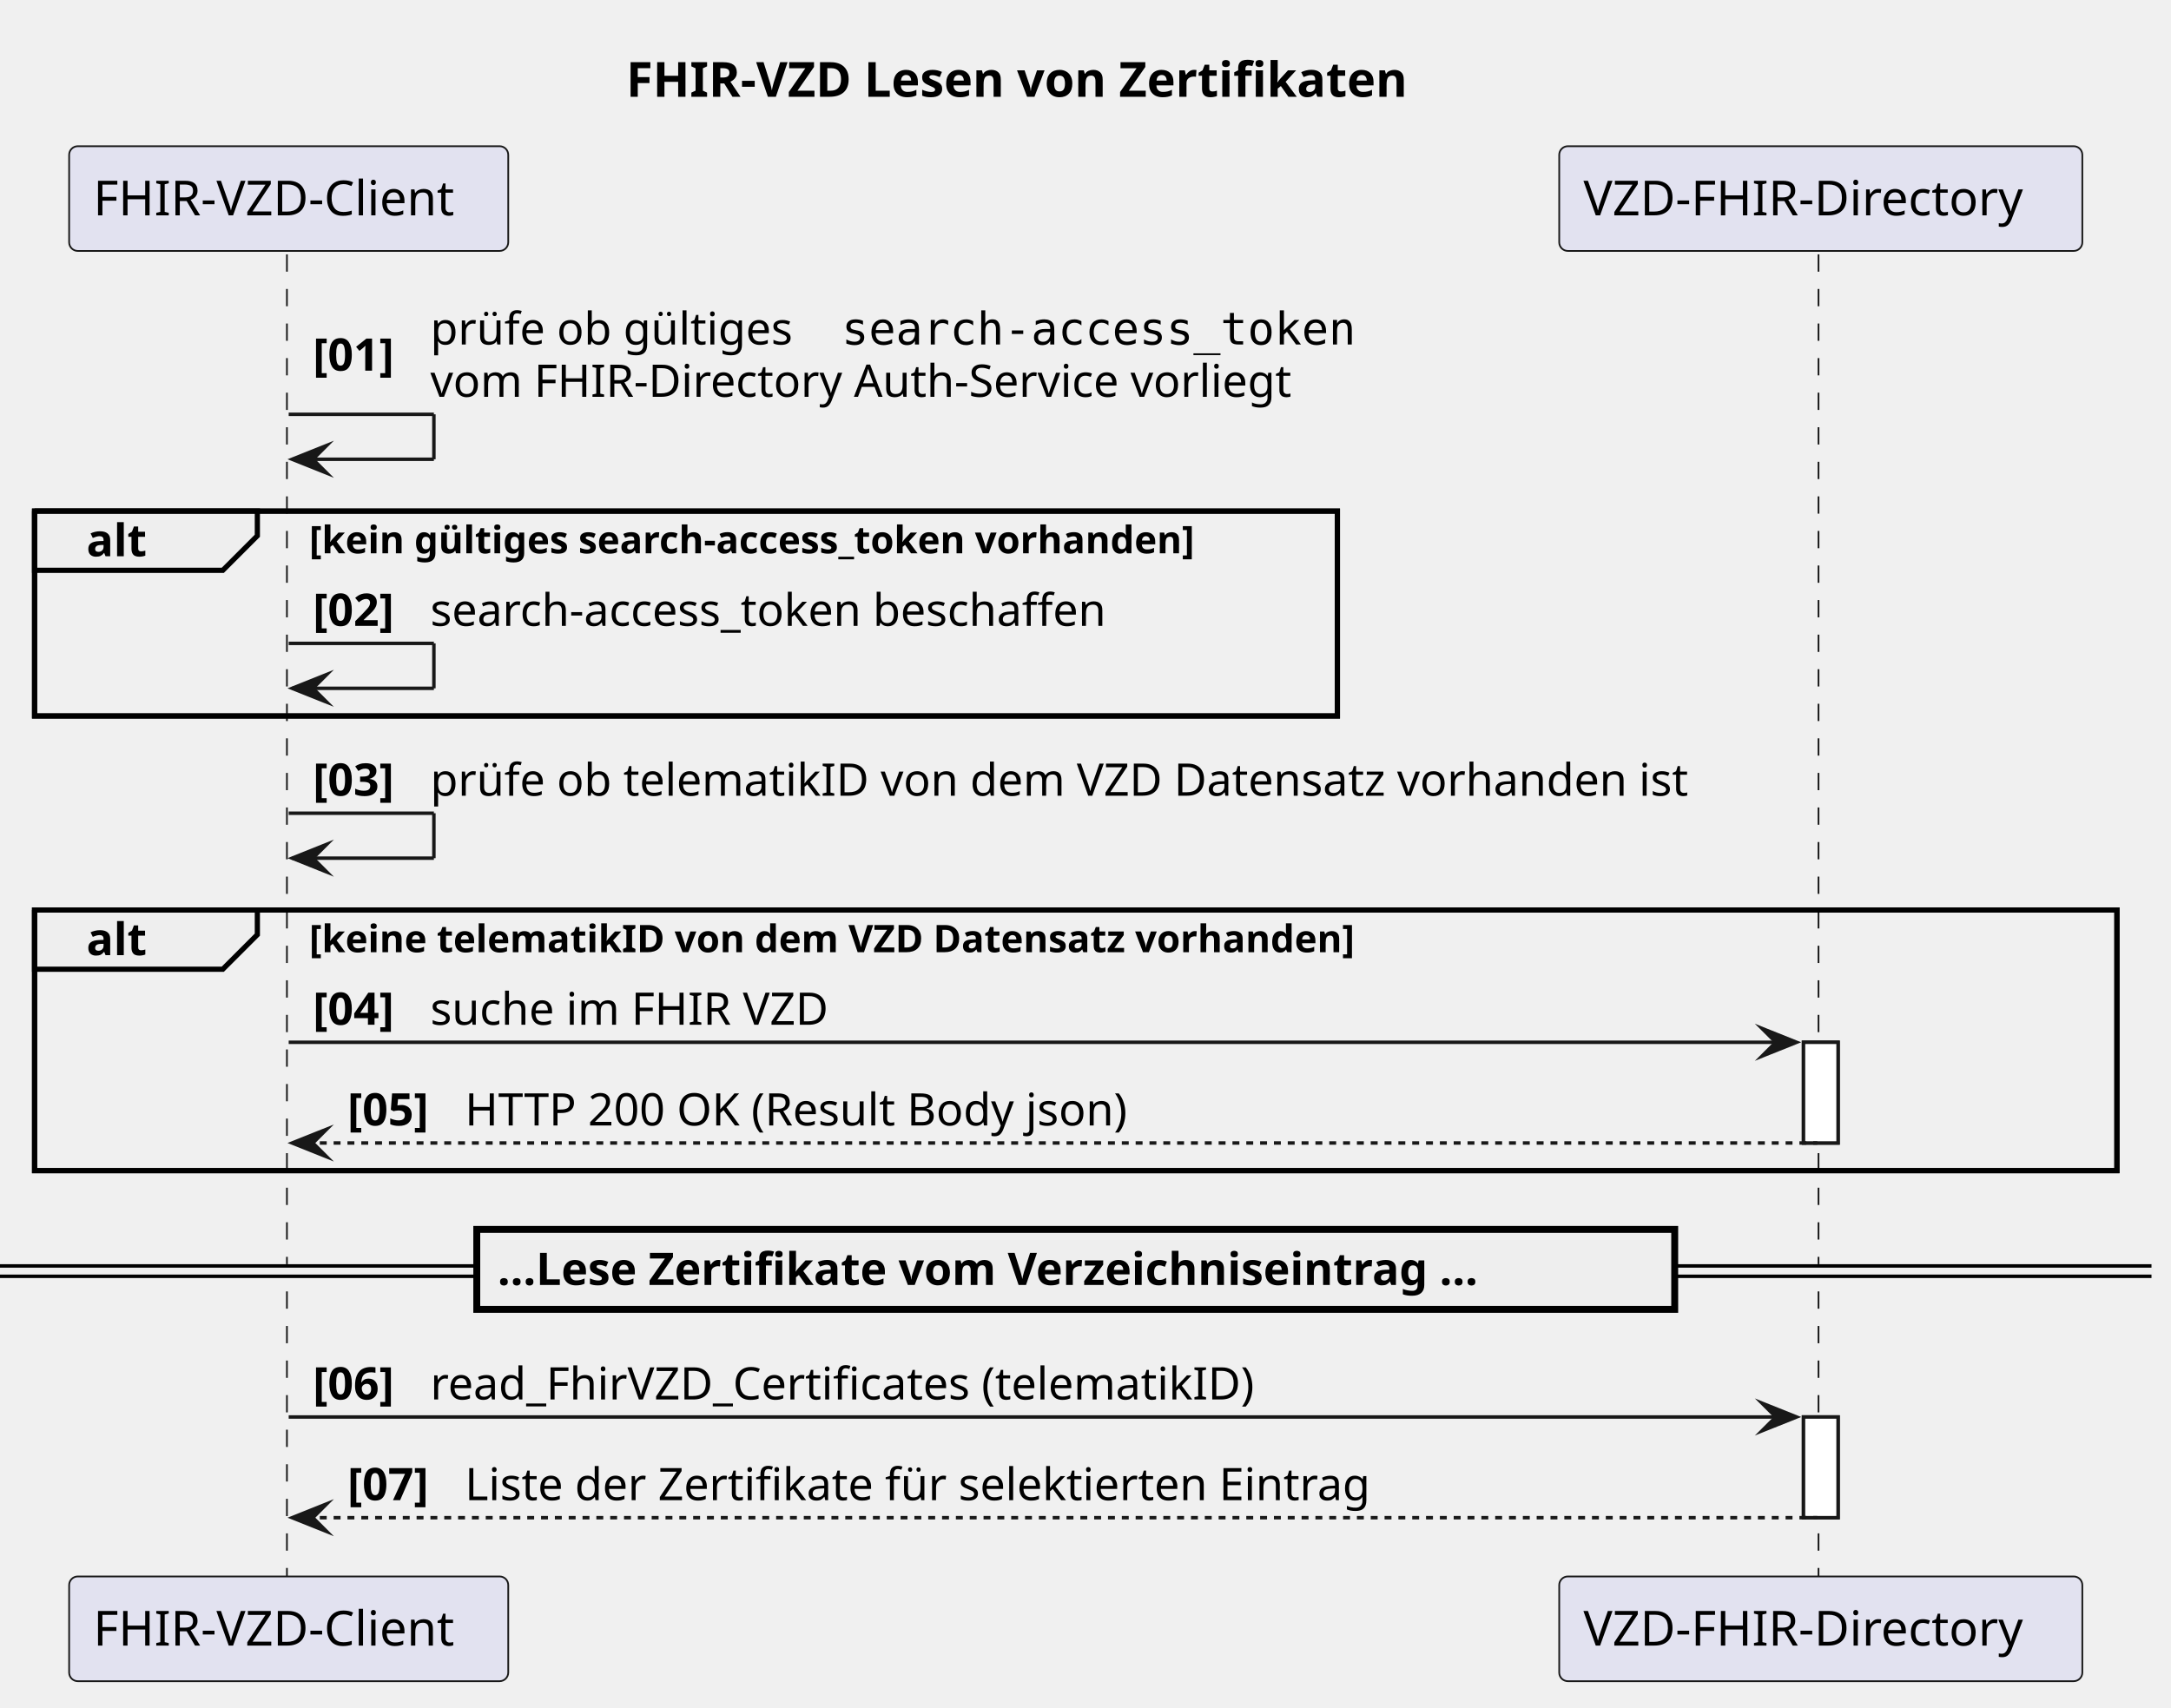
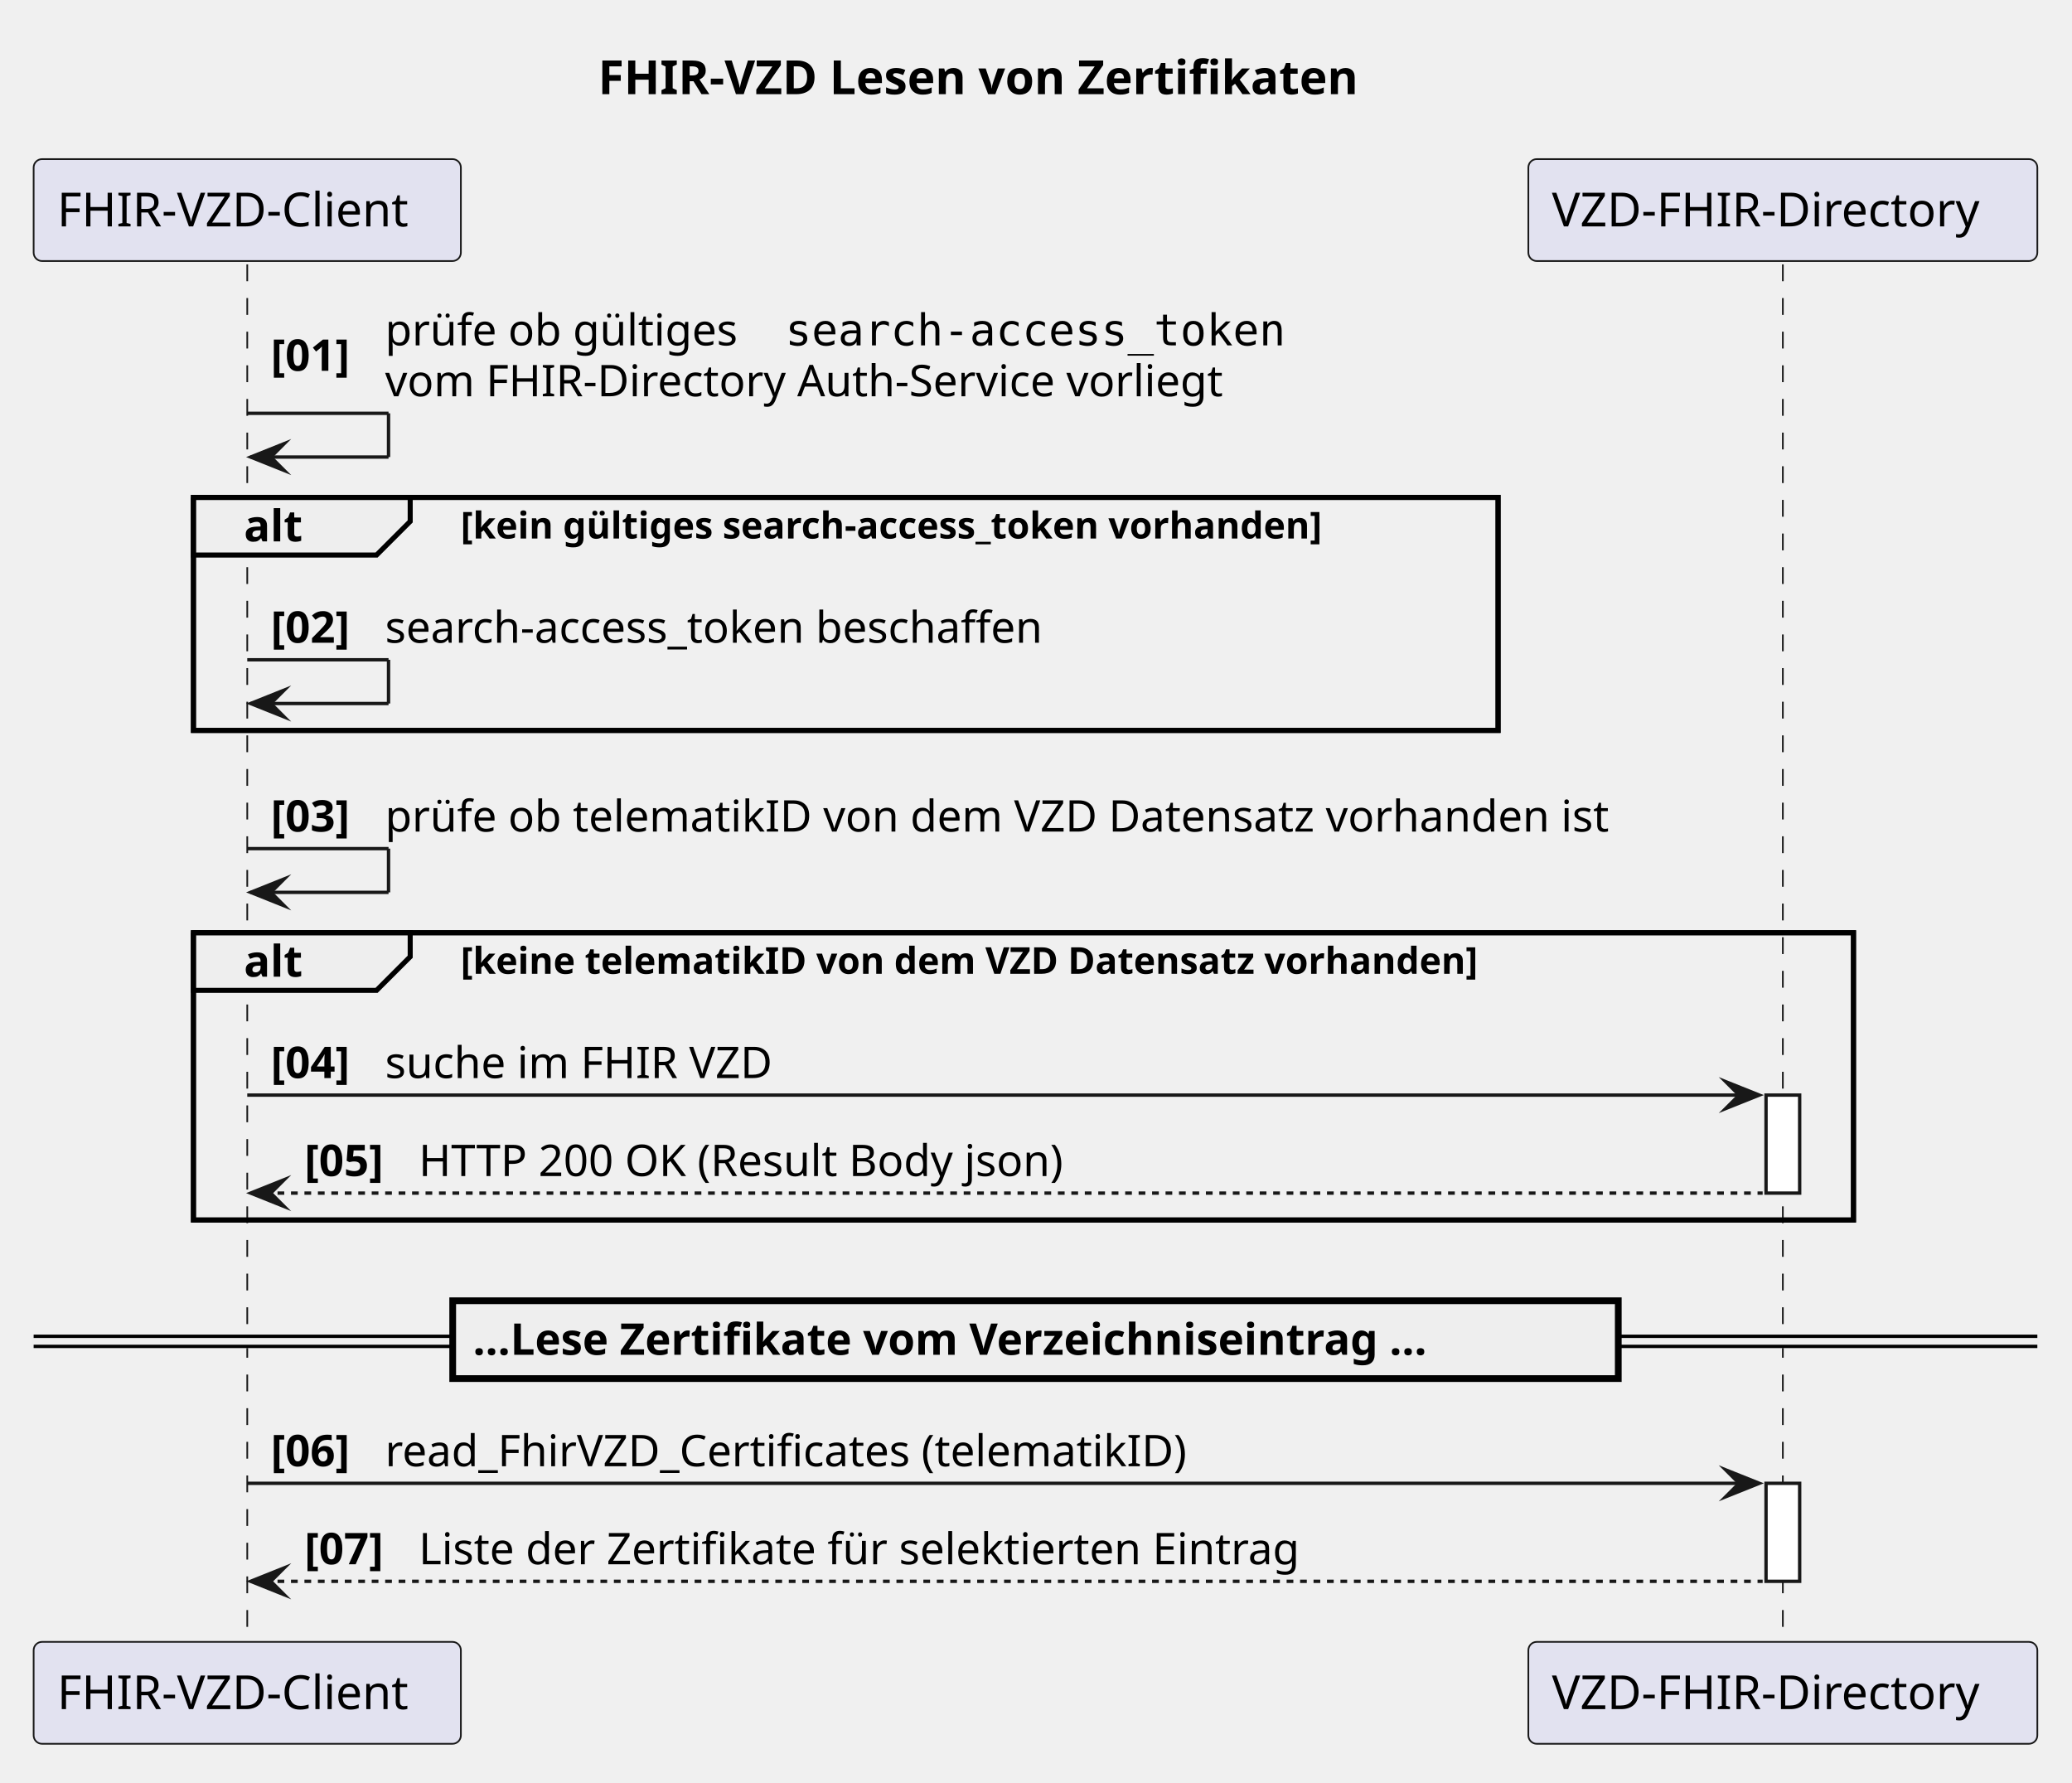
- <svg xmlns="http://www.w3.org/2000/svg" contentStyleType="text/css" data-diagram-type="SEQUENCE" height="494px" preserveAspectRatio="none" style="width:628px;height:494px;background:#FFFFFF;" version="1.1" viewBox="0 0 628 494" width="628px" zoomAndPan="magnify">
+ <svg xmlns="http://www.w3.org/2000/svg" version="1.1" data-diagram-type="SEQUENCE" style="width:616px;height:530px;background:#FFFFFF;" width="616px" height="530px" viewBox="0 0 616 530" zoomAndPan="magnify" preserveAspectRatio="none" contentStyleType="text/css">
  <defs />
-   <g>
+   <g font-family="sans-serif" lengthAdjust="spacing">
    <g class="title" data-source-line="2">
-       <text fill="#000000" font-family="sans-serif" font-size="14" font-weight="700" lengthAdjust="spacing" textLength="259.075" x="181.14" y="27.995">FHIR-VZD Lesen von Zertifikaten</text>
+       <text x="177.811" y="27.995" fill="#000" font-size="14" textLength="259.075" font-weight="700">FHIR-VZD Lesen von Zertifikaten</text>
+     </g>
+     <rect x="57.509" y="147.859" width="387.867" height="69.266" fill="none" style="stroke:#000;stroke-width:1.5;" />
+     <rect x="57.509" y="277.258" width="493.527" height="85.398" fill="none" style="stroke:#000;stroke-width:1.5;" />
+     <g>
+       <rect x="70.009" y="78.594" width="8" height="409.461" fill="#000" fill-opacity="0" />
+       <line x1="73.509" y1="78.594" x2="73.509" y2="488.055" style="stroke:#181818;stroke-width:0.5;stroke-dasharray:5,5;" />
    </g>
    <g>
-       <rect fill="#FFFFFF" height="29.133" style="stroke:#181818;stroke-width:1;" width="10" x="521.694" y="301.523" />
+       <rect x="526.536" y="78.594" width="8" height="409.461" fill="#000" fill-opacity="0" />
+       <line x1="530.036" y1="78.594" x2="530.036" y2="488.055" style="stroke:#181818;stroke-width:0.5;stroke-dasharray:5,5;" />
    </g>
    <g>
-       <rect fill="#FFFFFF" height="29.133" style="stroke:#181818;stroke-width:1;" width="10" x="521.694" y="409.922" />
-     </g>
-     <rect fill="none" height="59.266" style="stroke:#000000;stroke-width:1.5;" width="376.867" x="10" y="147.859" />
-     <rect fill="none" height="75.398" style="stroke:#000000;stroke-width:1.5;" width="602.355" x="10" y="263.258" />
-     <g class="participant-lifeline" data-entity-uid="part1" data-qualified-name="FhirVzdClient" data-source-line="4" id="part1-lifeline">
-       <g>
-         <rect fill="#000000" fill-opacity="0" height="383.461" width="8" x="79.509" y="73.594" />
-         <line style="stroke:#181818;stroke-width:0.5;stroke-dasharray:5,5;" x1="83" x2="83" y1="73.594" y2="457.055" />
-       </g>
-     </g>
-     <g class="participant-lifeline" data-entity-uid="part2" data-qualified-name="fp" data-source-line="7" id="part2-lifeline">
-       <g>
-         <rect fill="#000000" fill-opacity="0" height="383.461" width="8" x="522.694" y="73.594" />
-         <line style="stroke:#181818;stroke-width:0.5;stroke-dasharray:5,5;" x1="526.034" x2="526.034" y1="73.594" y2="457.055" />
-       </g>
-     </g>
-     <g class="participant participant-head" data-entity-uid="part1" data-qualified-name="FhirVzdClient" data-source-line="4" id="part1-head">
-       <rect fill="#E2E2F0" height="30.297" rx="2.5" ry="2.5" style="stroke:#181818;stroke-width:0.5;" width="127.019" x="20" y="42.297" />
-       <text fill="#000000" font-family="sans-serif" font-size="14" lengthAdjust="spacing" textLength="113.019" x="27" y="62.292">FHIR-VZD-Client</text>
-     </g>
-     <g class="participant participant-tail" data-entity-uid="part1" data-qualified-name="FhirVzdClient" data-source-line="4" id="part1-tail">
-       <rect fill="#E2E2F0" height="30.297" rx="2.5" ry="2.5" style="stroke:#181818;stroke-width:0.5;" width="127.019" x="20" y="456.055" />
-       <text fill="#000000" font-family="sans-serif" font-size="14" lengthAdjust="spacing" textLength="113.019" x="27" y="476.05">FHIR-VZD-Client</text>
-     </g>
-     <g class="participant participant-head" data-entity-uid="part2" data-qualified-name="fp" data-source-line="7" id="part2-head">
-       <rect fill="#E2E2F0" height="30.297" rx="2.5" ry="2.5" style="stroke:#181818;stroke-width:0.5;" width="151.32" x="451.034" y="42.297" />
-       <text fill="#000000" font-family="sans-serif" font-size="14" lengthAdjust="spacing" textLength="137.32" x="458.034" y="62.292">VZD-FHIR-Directory</text>
-     </g>
-     <g class="participant participant-tail" data-entity-uid="part2" data-qualified-name="fp" data-source-line="7" id="part2-tail">
-       <rect fill="#E2E2F0" height="30.297" rx="2.5" ry="2.5" style="stroke:#181818;stroke-width:0.5;" width="151.32" x="451.034" y="456.055" />
-       <text fill="#000000" font-family="sans-serif" font-size="14" lengthAdjust="spacing" textLength="137.32" x="458.034" y="476.05">VZD-FHIR-Directory</text>
+       <rect x="525.036" y="325.523" width="10" height="29.133" fill="#FFF" style="stroke:#181818;stroke-width:1;" />
    </g>
    <g>
-       <rect fill="#FFFFFF" height="29.133" style="stroke:#181818;stroke-width:1;" width="10" x="521.694" y="301.523" />
+       <rect x="525.036" y="440.922" width="10" height="29.133" fill="#FFF" style="stroke:#181818;stroke-width:1;" />
    </g>
-     <g>
-       <rect fill="#FFFFFF" height="29.133" style="stroke:#181818;stroke-width:1;" width="10" x="521.694" y="409.922" />
-     </g>
-     <g class="message" data-entity-1="part1" data-entity-2="part1" data-source-line="10" id="msg1">
-       <line style="stroke:#181818;stroke-width:1;" x1="83.509" x2="125.509" y1="119.859" y2="119.859" />
-       <line style="stroke:#181818;stroke-width:1;" x1="125.509" x2="125.509" y1="119.859" y2="132.859" />
-       <line style="stroke:#181818;stroke-width:1;" x1="84.509" x2="125.509" y1="132.859" y2="132.859" />
-       <polygon fill="#181818" points="94.509,128.859,84.509,132.859,94.509,136.859,90.509,132.859" style="stroke:#181818;stroke-width:1;stroke-linejoin:miter;stroke-miterlimit:10;" />
-       <text fill="#000000" font-family="sans-serif" font-size="13" font-weight="700" lengthAdjust="spacing" textLength="29.974" x="90.509" y="107.227">[01]</text>
-       <text fill="#000000" font-family="sans-serif" font-size="13" lengthAdjust="spacing" textLength="114.848" x="124.483" y="99.661">prüfe ob  gültiges</text>
-       <text fill="#000000" font-family="monospace" font-size="13" lengthAdjust="spacing" textLength="148.707" x="243.463" y="99.661">search-access_token</text>
-       <text fill="#000000" font-family="sans-serif" font-size="13" lengthAdjust="spacing" textLength="268.487" x="124.483" y="114.793">vom FHIR-Directory Auth-Service vorliegt</text>
-     </g>
-     <path d="M10,147.859 L74.443,147.859 L74.443,154.992 L64.443,164.992 L10,164.992 L10,147.859" fill="#EEEEEE" style="stroke:#000000;stroke-width:1.5;" />
-     <rect fill="none" height="59.266" style="stroke:#000000;stroke-width:1.5;" width="376.867" x="10" y="147.859" />
-     <text fill="#000000" font-family="sans-serif" font-size="13" font-weight="700" lengthAdjust="spacing" textLength="19.443" x="25" y="160.926">alt</text>
-     <text fill="#000000" font-family="sans-serif" font-size="11" font-weight="700" lengthAdjust="spacing" textLength="292.424" x="89.443" y="160.07">[kein gültiges search-access_token vorhanden]</text>
-     <g class="message" data-entity-1="part1" data-entity-2="part1" data-source-line="13" id="msg2">
-       <line style="stroke:#181818;stroke-width:1;" x1="83.509" x2="125.509" y1="186.125" y2="186.125" />
-       <line style="stroke:#181818;stroke-width:1;" x1="125.509" x2="125.509" y1="186.125" y2="199.125" />
-       <line style="stroke:#181818;stroke-width:1;" x1="84.509" x2="125.509" y1="199.125" y2="199.125" />
-       <polygon fill="#181818" points="94.509,195.125,84.509,199.125,94.509,203.125,90.509,199.125" style="stroke:#181818;stroke-width:1;stroke-linejoin:miter;stroke-miterlimit:10;" />
-       <text fill="#000000" font-family="sans-serif" font-size="13" font-weight="700" lengthAdjust="spacing" textLength="29.974" x="90.509" y="181.059">[02]</text>
-       <text fill="#000000" font-family="sans-serif" font-size="13" lengthAdjust="spacing" textLength="211.18" x="124.483" y="181.059">search-access_token beschaffen</text>
-     </g>
-     <g class="message" data-entity-1="part1" data-entity-2="part1" data-source-line="17" id="msg3">
-       <line style="stroke:#181818;stroke-width:1;" x1="83.509" x2="125.509" y1="235.258" y2="235.258" />
-       <line style="stroke:#181818;stroke-width:1;" x1="125.509" x2="125.509" y1="235.258" y2="248.258" />
-       <line style="stroke:#181818;stroke-width:1;" x1="84.509" x2="125.509" y1="248.258" y2="248.258" />
-       <polygon fill="#181818" points="94.509,244.258,84.509,248.258,94.509,252.258,90.509,248.258" style="stroke:#181818;stroke-width:1;stroke-linejoin:miter;stroke-miterlimit:10;" />
-       <text fill="#000000" font-family="sans-serif" font-size="13" font-weight="700" lengthAdjust="spacing" textLength="29.974" x="90.509" y="230.192">[03]</text>
-       <text fill="#000000" font-family="sans-serif" font-size="13" lengthAdjust="spacing" textLength="395.211" x="124.483" y="230.192">prüfe ob  telematikID von dem VZD Datensatz vorhanden ist</text>
-     </g>
-     <path d="M10,263.258 L74.443,263.258 L74.443,270.391 L64.443,280.391 L10,280.391 L10,263.258" fill="#EEEEEE" style="stroke:#000000;stroke-width:1.5;" />
-     <rect fill="none" height="75.398" style="stroke:#000000;stroke-width:1.5;" width="602.355" x="10" y="263.258" />
-     <text fill="#000000" font-family="sans-serif" font-size="13" font-weight="700" lengthAdjust="spacing" textLength="19.443" x="25" y="276.325">alt</text>
-     <text fill="#000000" font-family="sans-serif" font-size="11" font-weight="700" lengthAdjust="spacing" textLength="343.385" x="89.443" y="275.468">[keine telematikID von dem VZD Datensatz vorhanden]</text>
-     <g class="message" data-entity-1="part1" data-entity-2="part2" data-source-line="20" id="msg4">
-       <polygon fill="#181818" points="509.694,297.523,519.694,301.523,509.694,305.523,513.694,301.523" style="stroke:#181818;stroke-width:1;stroke-linejoin:miter;stroke-miterlimit:10;" />
-       <line style="stroke:#181818;stroke-width:1;" x1="83.509" x2="515.694" y1="301.523" y2="301.523" />
-       <text fill="#000000" font-family="sans-serif" font-size="13" font-weight="700" lengthAdjust="spacing" textLength="29.974" x="90.509" y="296.457">[04]</text>
-       <text fill="#000000" font-family="sans-serif" font-size="13" lengthAdjust="spacing" textLength="124.998" x="124.483" y="296.457">suche im FHIR VZD</text>
-     </g>
-     <g class="message" data-entity-1="part2" data-entity-2="part1" data-source-line="22" id="msg5">
-       <polygon fill="#181818" points="94.509,326.656,84.509,330.656,94.509,334.656,90.509,330.656" style="stroke:#181818;stroke-width:1;stroke-linejoin:miter;stroke-miterlimit:10;" />
-       <line style="stroke:#181818;stroke-width:1;stroke-dasharray:2,2;" x1="88.509" x2="525.694" y1="330.656" y2="330.656" />
-       <text fill="#000000" font-family="sans-serif" font-size="13" font-weight="700" lengthAdjust="spacing" textLength="29.974" x="100.509" y="325.59">[05]</text>
-       <text fill="#000000" font-family="sans-serif" font-size="13" lengthAdjust="spacing" textLength="208.019" x="134.483" y="325.59">HTTP 200 OK (Result Body json)</text>
-     </g>
-     <rect fill="#EEEEEE" height="3" style="stroke:#EEEEEE;stroke-width:1;" width="622.355" x="0" y="366.223" />
-     <line style="stroke:#000000;stroke-width:1;" x1="0" x2="622.355" y1="366.223" y2="366.223" />
-     <line style="stroke:#000000;stroke-width:1;" x1="0" x2="622.355" y1="369.223" y2="369.223" />
-     <rect fill="#EEEEEE" height="23.133" style="stroke:#000000;stroke-width:2;" width="346.522" x="137.916" y="355.656" />
-     <text fill="#000000" font-family="sans-serif" font-size="13" font-weight="700" lengthAdjust="spacing" textLength="327.996" x="143.916" y="371.723">...Lese Zertifikate vom Verzeichniseintrag ...</text>
-     <g class="message" data-entity-1="part1" data-entity-2="part2" data-source-line="28" id="msg6">
-       <polygon fill="#181818" points="509.694,405.922,519.694,409.922,509.694,413.922,513.694,409.922" style="stroke:#181818;stroke-width:1;stroke-linejoin:miter;stroke-miterlimit:10;" />
-       <line style="stroke:#181818;stroke-width:1;" x1="83.509" x2="515.694" y1="409.922" y2="409.922" />
-       <text fill="#000000" font-family="sans-serif" font-size="13" font-weight="700" lengthAdjust="spacing" textLength="29.974" x="90.509" y="404.856">[06]</text>
-       <text fill="#000000" font-family="sans-serif" font-size="13" lengthAdjust="spacing" textLength="259.035" x="124.483" y="404.856">read_FhirVZD_Certificates (telematikID)</text>
-     </g>
-     <g class="message" data-entity-1="part2" data-entity-2="part1" data-source-line="30" id="msg7">
-       <polygon fill="#181818" points="94.509,435.055,84.509,439.055,94.509,443.055,90.509,439.055" style="stroke:#181818;stroke-width:1;stroke-linejoin:miter;stroke-miterlimit:10;" />
-       <line style="stroke:#181818;stroke-width:1;stroke-dasharray:2,2;" x1="88.509" x2="525.694" y1="439.055" y2="439.055" />
-       <text fill="#000000" font-family="sans-serif" font-size="13" font-weight="700" lengthAdjust="spacing" textLength="29.974" x="100.509" y="433.989">[07]</text>
-       <text fill="#000000" font-family="sans-serif" font-size="13" lengthAdjust="spacing" textLength="282.896" x="134.483" y="433.989">Liste der Zertifikate für selektierten Eintrag</text>
-     </g>
+     <rect x="10" y="47.297" width="127.019" height="30.297" fill="#E2E2F0" style="stroke:#181818;stroke-width:0.5;" rx="2.5" ry="2.5" />
+     <text x="17" y="67.292" fill="#000" font-size="14" textLength="113.019">FHIR-VZD-Client</text>
+     <rect x="454.376" y="47.297" width="151.32" height="30.297" fill="#E2E2F0" style="stroke:#181818;stroke-width:0.5;" rx="2.5" ry="2.5" />
+     <text x="461.376" y="67.292" fill="#000" font-size="14" textLength="137.32">VZD-FHIR-Directory</text>
+     <rect x="10" y="488.055" width="127.019" height="30.297" fill="#E2E2F0" style="stroke:#181818;stroke-width:0.5;" rx="2.5" ry="2.5" />
+     <text x="17" y="508.05" fill="#000" font-size="14" textLength="113.019">FHIR-VZD-Client</text>
+     <rect x="454.376" y="488.055" width="151.32" height="30.297" fill="#E2E2F0" style="stroke:#181818;stroke-width:0.5;" rx="2.5" ry="2.5" />
+     <text x="461.376" y="508.05" fill="#000" font-size="14" textLength="137.32">VZD-FHIR-Directory</text>
+     <line x1="73.509" y1="122.859" x2="115.509" y2="122.859" style="stroke:#181818;stroke-width:1;" />
+     <line x1="115.509" y1="122.859" x2="115.509" y2="135.859" style="stroke:#181818;stroke-width:1;" />
+     <line x1="74.509" y1="135.859" x2="115.509" y2="135.859" style="stroke:#181818;stroke-width:1;" />
+     <polygon points="84.509,131.859,74.509,135.859,84.509,139.859,80.509,135.859" fill="#181818" style="stroke:#181818;stroke-width:1;stroke-linejoin:miter;stroke-miterlimit:10;" />
+     <text x="80.509" y="110.227" fill="#000" font-size="13" textLength="29.974" font-weight="700">[01]</text>
+     <text x="114.483" y="102.661" fill="#000" font-size="13" textLength="114.848">prüfe ob  gültiges</text>
+     <text x="233.463" y="102.661" fill="#000" font-size="13" textLength="148.707" font-family="monospace">search-access_token</text>
+     <text x="114.483" y="117.793" fill="#000" font-size="13" textLength="268.487">vom FHIR-Directory Auth-Service vorliegt</text>
+     <path d="M57.509,147.859 L121.952,147.859 L121.952,154.992 L111.952,164.992 L57.509,164.992 L57.509,147.859" style="stroke:#000;stroke-width:1.5;" fill="#EEE" />
+     <rect x="57.509" y="147.859" width="387.867" height="69.266" fill="none" style="stroke:#000;stroke-width:1.5;" />
+     <text x="72.509" y="160.926" fill="#000" font-size="13" textLength="19.443" font-weight="700">alt</text>
+     <text x="136.952" y="160.07" fill="#000" font-size="11" textLength="292.424" font-weight="700">[kein gültiges search-access_token vorhanden]</text>
+     <line x1="73.509" y1="196.125" x2="115.509" y2="196.125" style="stroke:#181818;stroke-width:1;" />
+     <line x1="115.509" y1="196.125" x2="115.509" y2="209.125" style="stroke:#181818;stroke-width:1;" />
+     <line x1="74.509" y1="209.125" x2="115.509" y2="209.125" style="stroke:#181818;stroke-width:1;" />
+     <polygon points="84.509,205.125,74.509,209.125,84.509,213.125,80.509,209.125" fill="#181818" style="stroke:#181818;stroke-width:1;stroke-linejoin:miter;stroke-miterlimit:10;" />
+     <text x="80.509" y="191.059" fill="#000" font-size="13" textLength="29.974" font-weight="700">[02]</text>
+     <text x="114.483" y="191.059" fill="#000" font-size="13" textLength="211.18">search-access_token beschaffen</text>
+     <line x1="73.509" y1="252.258" x2="115.509" y2="252.258" style="stroke:#181818;stroke-width:1;" />
+     <line x1="115.509" y1="252.258" x2="115.509" y2="265.258" style="stroke:#181818;stroke-width:1;" />
+     <line x1="74.509" y1="265.258" x2="115.509" y2="265.258" style="stroke:#181818;stroke-width:1;" />
+     <polygon points="84.509,261.258,74.509,265.258,84.509,269.258,80.509,265.258" fill="#181818" style="stroke:#181818;stroke-width:1;stroke-linejoin:miter;stroke-miterlimit:10;" />
+     <text x="80.509" y="247.192" fill="#000" font-size="13" textLength="29.974" font-weight="700">[03]</text>
+     <text x="114.483" y="247.192" fill="#000" font-size="13" textLength="395.211">prüfe ob  telematikID von dem VZD Datensatz vorhanden ist</text>
+     <path d="M57.509,277.258 L121.952,277.258 L121.952,284.391 L111.952,294.391 L57.509,294.391 L57.509,277.258" style="stroke:#000;stroke-width:1.5;" fill="#EEE" />
+     <rect x="57.509" y="277.258" width="493.527" height="85.398" fill="none" style="stroke:#000;stroke-width:1.5;" />
+     <text x="72.509" y="290.325" fill="#000" font-size="13" textLength="19.443" font-weight="700">alt</text>
+     <text x="136.952" y="289.468" fill="#000" font-size="11" textLength="343.385" font-weight="700">[keine telematikID von dem VZD Datensatz vorhanden]</text>
+     <polygon points="513.036,321.523,523.036,325.523,513.036,329.523,517.036,325.523" fill="#181818" style="stroke:#181818;stroke-width:1;stroke-linejoin:miter;stroke-miterlimit:10;" />
+     <line x1="73.509" y1="325.523" x2="519.036" y2="325.523" style="stroke:#181818;stroke-width:1;" />
+     <text x="80.509" y="320.458" fill="#000" font-size="13" textLength="29.974" font-weight="700">[04]</text>
+     <text x="114.483" y="320.458" fill="#000" font-size="13" textLength="124.998">suche im FHIR VZD</text>
+     <polygon points="84.509,350.656,74.509,354.656,84.509,358.656,80.509,354.656" fill="#181818" style="stroke:#181818;stroke-width:1;stroke-linejoin:miter;stroke-miterlimit:10;" />
+     <line x1="78.509" y1="354.656" x2="524.036" y2="354.656" style="stroke:#181818;stroke-width:1;stroke-dasharray:2,2;" />
+     <text x="90.509" y="349.59" fill="#000" font-size="13" textLength="29.974" font-weight="700">[05]</text>
+     <text x="124.483" y="349.59" fill="#000" font-size="13" textLength="208.019">HTTP 200 OK (Result Body json)</text>
+     <rect x="10" y="397.223" width="595.696" height="3" fill="#EEE" style="stroke:#EEE;stroke-width:1;" />
+     <line x1="10" y1="397.223" x2="605.696" y2="397.223" style="stroke:#000;stroke-width:1;" />
+     <line x1="10" y1="400.223" x2="605.696" y2="400.223" style="stroke:#000;stroke-width:1;" />
+     <rect x="134.587" y="386.656" width="346.522" height="23.133" fill="#EEE" style="stroke:#000;stroke-width:2;" />
+     <text x="140.587" y="402.723" fill="#000" font-size="13" textLength="327.996" font-weight="700">...Lese Zertifikate vom Verzeichniseintrag ...</text>
+     <polygon points="513.036,436.922,523.036,440.922,513.036,444.922,517.036,440.922" fill="#181818" style="stroke:#181818;stroke-width:1;stroke-linejoin:miter;stroke-miterlimit:10;" />
+     <line x1="73.509" y1="440.922" x2="519.036" y2="440.922" style="stroke:#181818;stroke-width:1;" />
+     <text x="80.509" y="435.856" fill="#000" font-size="13" textLength="29.974" font-weight="700">[06]</text>
+     <text x="114.483" y="435.856" fill="#000" font-size="13" textLength="259.035">read_FhirVZD_Certificates (telematikID)</text>
+     <polygon points="84.509,466.055,74.509,470.055,84.509,474.055,80.509,470.055" fill="#181818" style="stroke:#181818;stroke-width:1;stroke-linejoin:miter;stroke-miterlimit:10;" />
+     <line x1="78.509" y1="470.055" x2="524.036" y2="470.055" style="stroke:#181818;stroke-width:1;stroke-dasharray:2,2;" />
+     <text x="90.509" y="464.989" fill="#000" font-size="13" textLength="29.974" font-weight="700">[07]</text>
+     <text x="124.483" y="464.989" fill="#000" font-size="13" textLength="282.896">Liste der Zertifikate für selektierten Eintrag</text>
  </g>
</svg>
